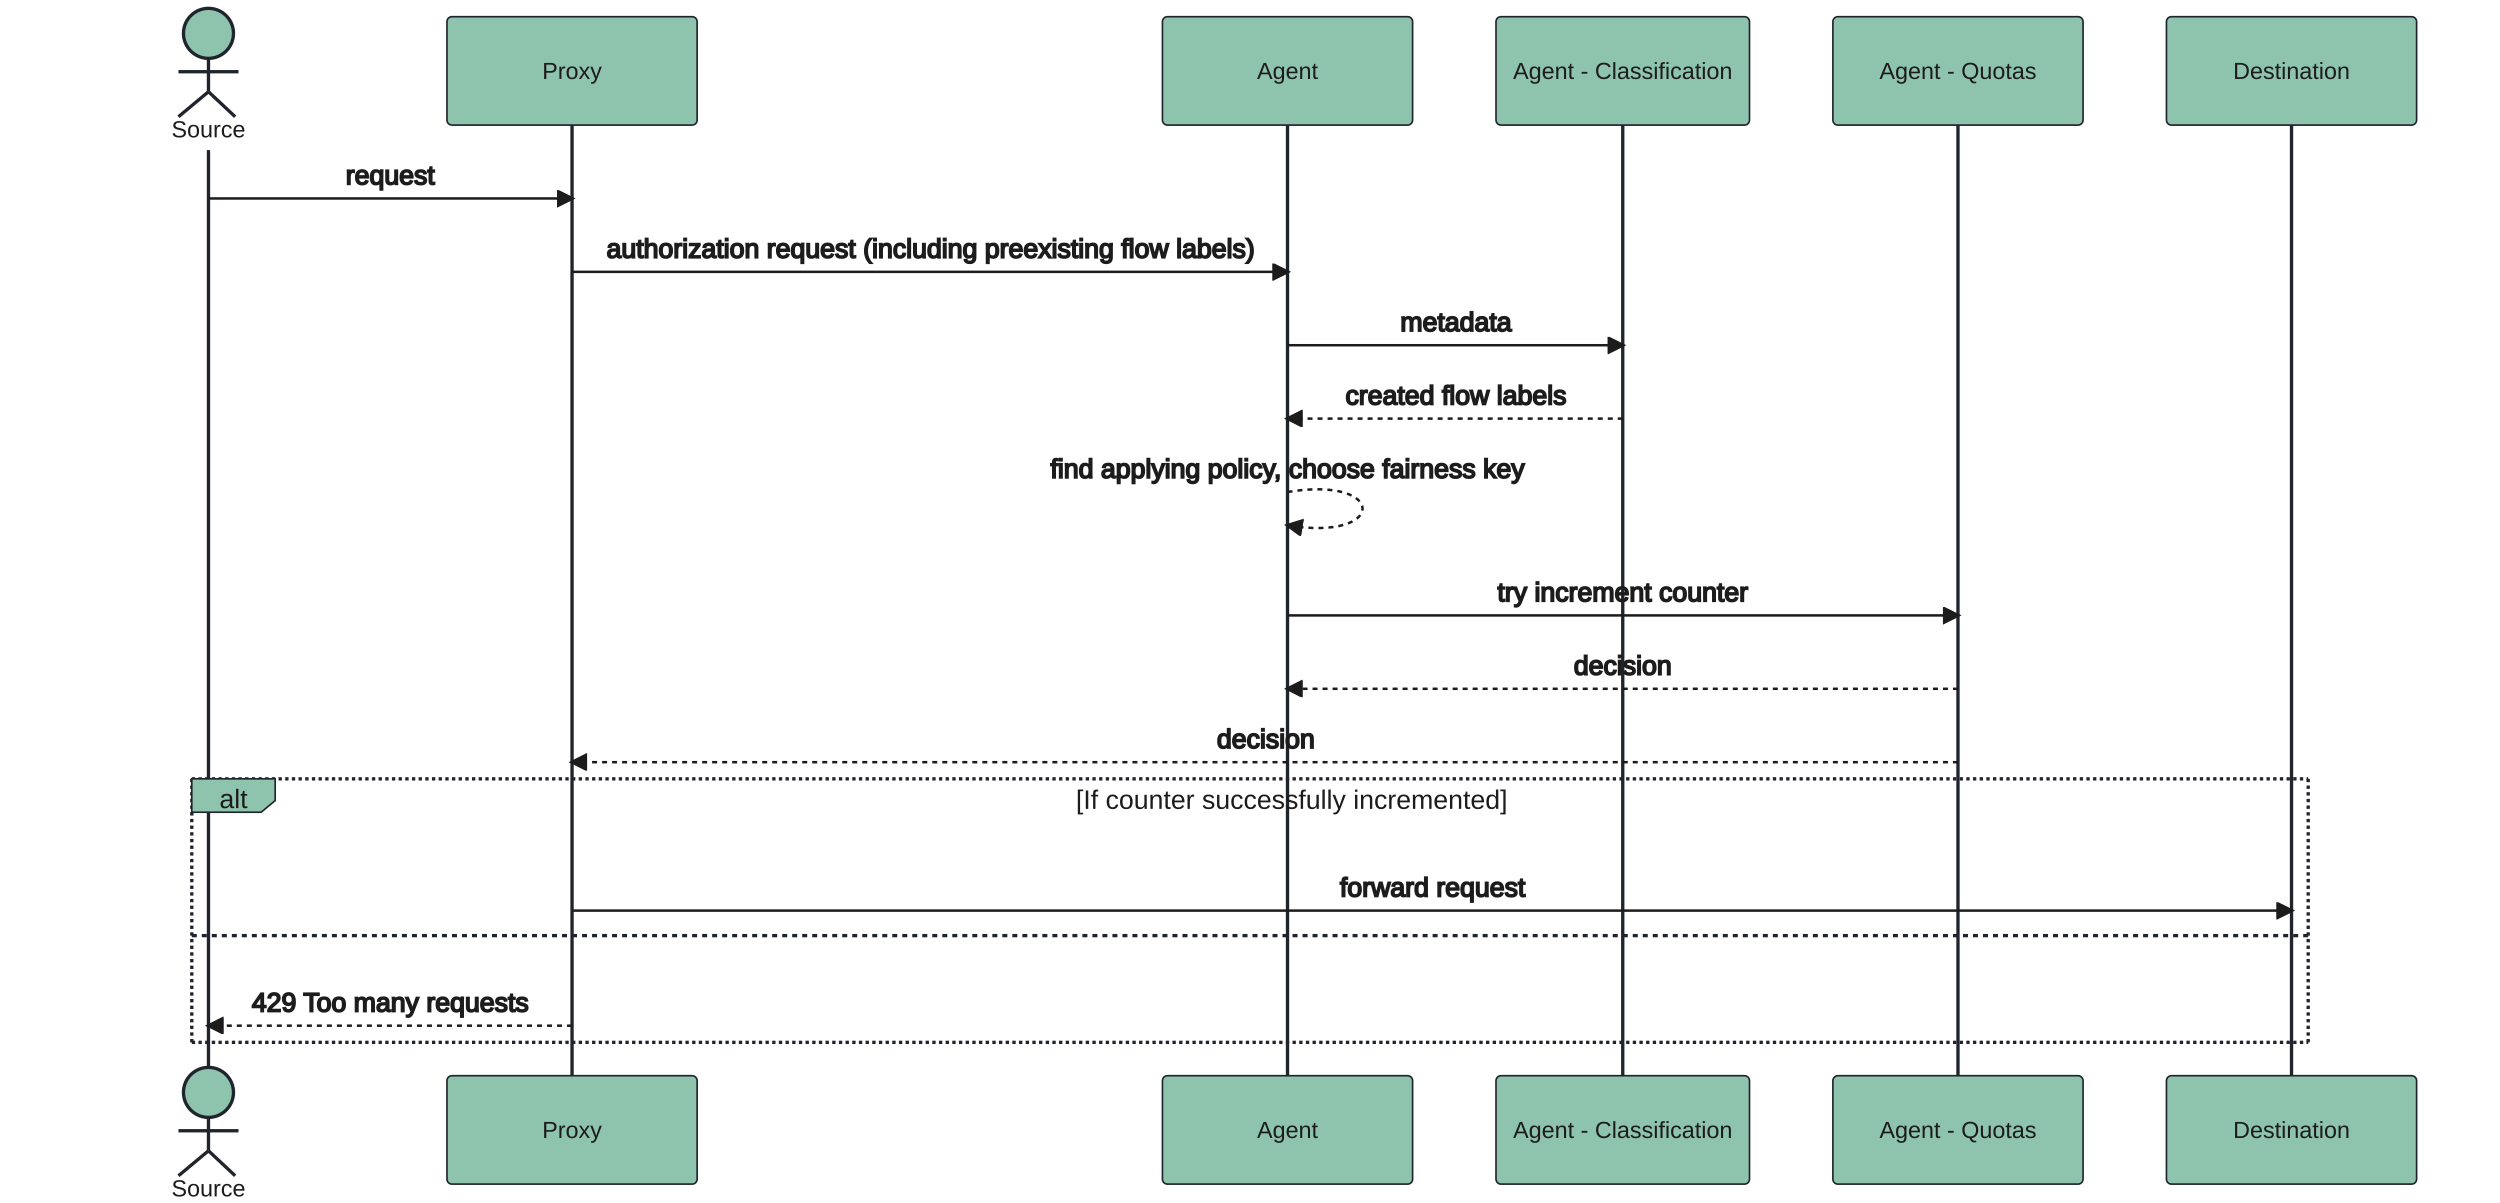
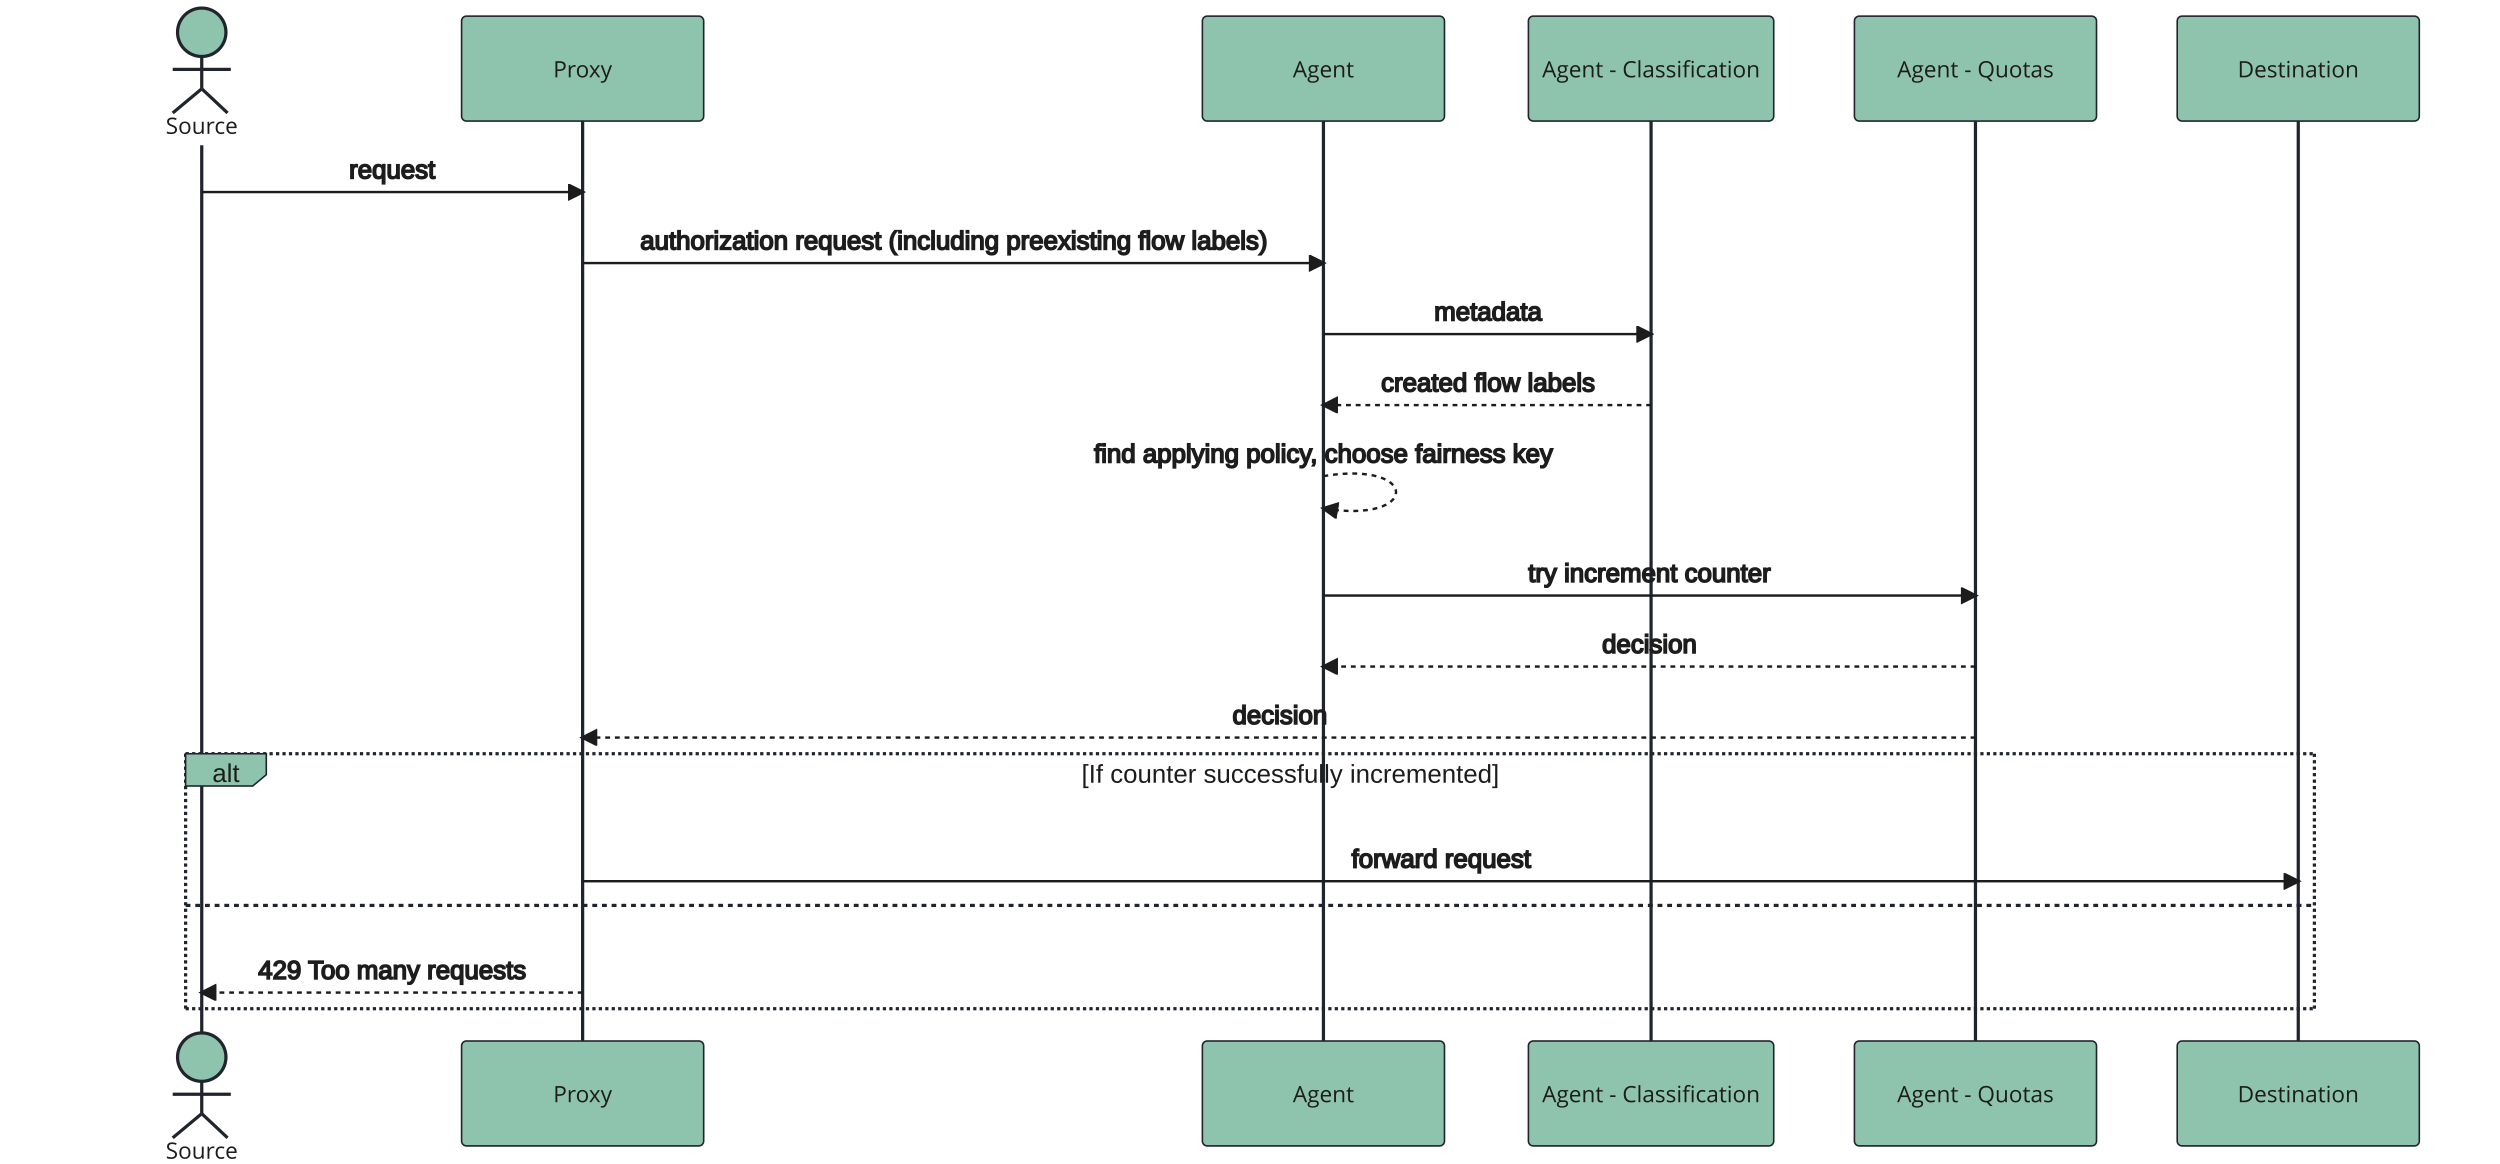
- <svg xmlns="http://www.w3.org/2000/svg" style="max-width:1499px;background-color:transparent" id="mermaid-7" width="100%" height="721" aria-labelledby="chart-title-mermaid-7 chart-desc-mermaid-7" role="img" viewBox="-50 -10 1499 721">
+ <svg xmlns="http://www.w3.org/2000/svg" aria-labelledby="chart-title-mermaid-7 chart-desc-mermaid-7" role="img" viewBox="-50 -10 1549 721" style="max-width: 1549px; background-color: transparent;" height="721" width="100%" id="mermaid-7">
  <style>#mermaid-7 {font-family:"trebuchet ms",verdana,arial,sans-serif;font-size:16px;fill:#1c1c1c;}#mermaid-7 .error-icon{fill:#c2c6cf50;}#mermaid-7 .error-text{fill:#1c1c1c;stroke:#1c1c1c;}#mermaid-7 .edge-thickness-normal{stroke-width:2px;}#mermaid-7 .edge-thickness-thick{stroke-width:3.5px;}#mermaid-7 .edge-pattern-solid{stroke-dasharray:0;}#mermaid-7 .edge-pattern-dashed{stroke-dasharray:3;}#mermaid-7 .edge-pattern-dotted{stroke-dasharray:2;}#mermaid-7 .marker{fill:#20242C;stroke:#20242C;}#mermaid-7 .marker.cross{stroke:#20242C;}#mermaid-7 svg{font-family:"trebuchet ms",verdana,arial,sans-serif;font-size:16px;}#mermaid-7 .actor{stroke:#20242C;fill:#8EC4AD;}#mermaid-7 text.actor&gt;tspan{fill:#1c1c1c;stroke:none;}#mermaid-7 .actor-line{stroke:grey;}#mermaid-7 .messageLine0{stroke-width:1.5;stroke-dasharray:none;stroke:#1c1c1c;}#mermaid-7 .messageLine1{stroke-width:1.5;stroke-dasharray:2,2;stroke:#1c1c1c;}#mermaid-7 #arrowhead path{fill:#1c1c1c;stroke:#1c1c1c;}#mermaid-7 .sequenceNumber{fill:#dfdbd3;}#mermaid-7 #sequencenumber{fill:#1c1c1c;}#mermaid-7 #crosshead path{fill:#1c1c1c;stroke:#1c1c1c;}#mermaid-7 .messageText{fill:#1c1c1c;stroke:#1c1c1c;}#mermaid-7 .labelBox{stroke:#20242C;fill:#8EC4AD;}#mermaid-7 .labelText,#mermaid-7 .labelText&gt;tspan{fill:#1c1c1c;stroke:none;}#mermaid-7 .loopText,#mermaid-7 .loopText&gt;tspan{fill:#1c1c1c;stroke:none;}#mermaid-7 .loopLine{stroke-width:2px;stroke-dasharray:2,2;stroke:#20242C;fill:#20242C;}#mermaid-7 .note{stroke:hsl(52.683, 60%, 73.922%);fill:#fff5ad;}#mermaid-7 .noteText,#mermaid-7 .noteText&gt;tspan{fill:#333;stroke:none;}#mermaid-7 .activation0{fill:#bcc0cc;stroke:hsl(225, 13.559%, 66.863%);}#mermaid-7 .activation1{fill:#bcc0cc;stroke:hsl(225, 13.559%, 66.863%);}#mermaid-7 .activation2{fill:#bcc0cc;stroke:hsl(225, 13.559%, 66.863%);}#mermaid-7 .actorPopupMenu{position:absolute;}#mermaid-7 .actorPopupMenuPanel{position:absolute;fill:#8EC4AD;box-shadow:0px 8px 16px 0px rgba(0,0,0,0.2);filter:drop-shadow(3px 5px 2px rgb(0 0 0 / 0.4));}#mermaid-7 .actor-man line{stroke:#20242C;fill:#8EC4AD;}#mermaid-7 .actor-man circle,#mermaid-7 line{stroke:#20242C;fill:#8EC4AD;stroke-width:2px;}#mermaid-7 .node rect{fill:#FC9A69;}#mermaid-7 span.edgeLabel{padding:0.1em;}#mermaid-7 :root{--mermaid-font-family:"trebuchet ms",verdana,arial,sans-serif;}</style>
+   <g />
  <defs>
-     <symbol id="computer" width="24" height="24">
+     <symbol height="24" width="24" id="computer">
      <path d="M2 2v13h20v-13h-20zm18 11h-16v-9h16v9zm-10.228 6l.466-1h3.524l.467 1h-4.457zm14.228 3h-24l2-6h2.104l-1.33 4h18.45l-1.297-4h2.073l2 6zm-5-10h-14v-7h14v7z" transform="scale(.5)" />
    </symbol>
  </defs>
  <defs>
-     <symbol id="database" fill-rule="evenodd" clip-rule="evenodd">
+     <symbol clip-rule="evenodd" fill-rule="evenodd" id="database">
      <path d="M12.258.001l.256.004.255.005.253.008.251.01.249.012.247.015.246.016.242.019.241.02.239.023.236.024.233.027.231.028.229.031.225.032.223.034.22.036.217.038.214.04.211.041.208.043.205.045.201.046.198.048.194.05.191.051.187.053.183.054.18.056.175.057.172.059.168.06.163.061.16.063.155.064.15.066.074.033.073.033.071.034.07.034.069.035.068.035.067.035.066.035.064.036.064.036.062.036.06.036.06.037.058.037.058.037.055.038.055.038.053.038.052.038.051.039.05.039.048.039.047.039.045.04.044.04.043.04.041.04.04.041.039.041.037.041.036.041.034.041.033.042.032.042.03.042.029.042.027.042.026.043.024.043.023.043.021.043.02.043.018.044.017.043.015.044.013.044.012.044.011.045.009.044.007.045.006.045.004.045.002.045.001.045v17l-.001.045-.002.045-.004.045-.006.045-.007.045-.009.044-.011.045-.012.044-.013.044-.015.044-.017.043-.018.044-.02.043-.021.043-.023.043-.024.043-.026.043-.027.042-.029.042-.03.042-.032.042-.033.042-.034.041-.036.041-.037.041-.039.041-.04.041-.041.04-.043.04-.044.04-.045.04-.047.039-.048.039-.05.039-.051.039-.052.038-.053.038-.055.038-.055.038-.058.037-.058.037-.06.037-.06.036-.062.036-.064.036-.064.036-.066.035-.067.035-.068.035-.069.035-.07.034-.071.034-.073.033-.074.033-.15.066-.155.064-.16.063-.163.061-.168.06-.172.059-.175.057-.18.056-.183.054-.187.053-.191.051-.194.05-.198.048-.201.046-.205.045-.208.043-.211.041-.214.04-.217.038-.22.036-.223.034-.225.032-.229.031-.231.028-.233.027-.236.024-.239.023-.241.02-.242.019-.246.016-.247.015-.249.012-.251.01-.253.008-.255.005-.256.004-.258.001-.258-.001-.256-.004-.255-.005-.253-.008-.251-.01-.249-.012-.247-.015-.245-.016-.243-.019-.241-.02-.238-.023-.236-.024-.234-.027-.231-.028-.228-.031-.226-.032-.223-.034-.22-.036-.217-.038-.214-.04-.211-.041-.208-.043-.204-.045-.201-.046-.198-.048-.195-.05-.19-.051-.187-.053-.184-.054-.179-.056-.176-.057-.172-.059-.167-.06-.164-.061-.159-.063-.155-.064-.151-.066-.074-.033-.072-.033-.072-.034-.07-.034-.069-.035-.068-.035-.067-.035-.066-.035-.064-.036-.063-.036-.062-.036-.061-.036-.06-.037-.058-.037-.057-.037-.056-.038-.055-.038-.053-.038-.052-.038-.051-.039-.049-.039-.049-.039-.046-.039-.046-.04-.044-.04-.043-.04-.041-.04-.04-.041-.039-.041-.037-.041-.036-.041-.034-.041-.033-.042-.032-.042-.03-.042-.029-.042-.027-.042-.026-.043-.024-.043-.023-.043-.021-.043-.02-.043-.018-.044-.017-.043-.015-.044-.013-.044-.012-.044-.011-.045-.009-.044-.007-.045-.006-.045-.004-.045-.002-.045-.001-.045v-17l.001-.045.002-.045.004-.045.006-.045.007-.045.009-.044.011-.045.012-.044.013-.044.015-.044.017-.043.018-.044.02-.043.021-.043.023-.043.024-.043.026-.043.027-.042.029-.042.03-.042.032-.042.033-.042.034-.041.036-.041.037-.041.039-.041.04-.041.041-.04.043-.04.044-.04.046-.04.046-.039.049-.039.049-.039.051-.039.052-.038.053-.038.055-.038.056-.038.057-.037.058-.037.06-.037.061-.036.062-.036.063-.036.064-.036.066-.035.067-.035.068-.035.069-.035.07-.034.072-.034.072-.033.074-.033.151-.066.155-.064.159-.063.164-.061.167-.06.172-.059.176-.057.179-.056.184-.054.187-.053.19-.051.195-.05.198-.048.201-.046.204-.045.208-.043.211-.041.214-.04.217-.038.22-.036.223-.034.226-.032.228-.031.231-.028.234-.027.236-.024.238-.023.241-.02.243-.019.245-.016.247-.015.249-.012.251-.01.253-.008.255-.005.256-.004.258-.001.258.001zm-9.258 20.499v.01l.001.021.003.021.004.022.005.021.006.022.007.022.009.023.01.022.011.023.012.023.013.023.015.023.016.024.017.023.018.024.019.024.021.024.022.025.023.024.024.025.052.049.056.05.061.051.066.051.07.051.075.051.079.052.084.052.088.052.092.052.097.052.102.051.105.052.11.052.114.051.119.051.123.051.127.05.131.05.135.05.139.048.144.049.147.047.152.047.155.047.16.045.163.045.167.043.171.043.176.041.178.041.183.039.187.039.19.037.194.035.197.035.202.033.204.031.209.03.212.029.216.027.219.025.222.024.226.021.23.02.233.018.236.016.24.015.243.012.246.01.249.008.253.005.256.004.259.001.26-.001.257-.004.254-.005.25-.008.247-.011.244-.012.241-.014.237-.016.233-.018.231-.021.226-.021.224-.024.22-.026.216-.027.212-.028.21-.031.205-.031.202-.034.198-.034.194-.036.191-.037.187-.039.183-.04.179-.04.175-.042.172-.043.168-.044.163-.045.16-.046.155-.046.152-.047.148-.048.143-.049.139-.049.136-.05.131-.05.126-.05.123-.051.118-.052.114-.051.11-.052.106-.052.101-.052.096-.052.092-.052.088-.053.083-.051.079-.052.074-.052.07-.051.065-.051.06-.051.056-.05.051-.05.023-.024.023-.025.021-.024.02-.024.019-.024.018-.024.017-.024.015-.023.014-.024.013-.023.012-.023.01-.023.01-.022.008-.022.006-.022.006-.022.004-.022.004-.021.001-.021.001-.021v-4.127l-.077.055-.08.053-.083.054-.085.053-.087.052-.09.052-.093.051-.095.05-.097.05-.1.049-.102.049-.105.048-.106.047-.109.047-.111.046-.114.045-.115.045-.118.044-.12.043-.122.042-.124.042-.126.041-.128.04-.13.04-.132.038-.134.038-.135.037-.138.037-.139.035-.142.035-.143.034-.144.033-.147.032-.148.031-.15.03-.151.03-.153.029-.154.027-.156.027-.158.026-.159.025-.161.024-.162.023-.163.022-.165.021-.166.02-.167.019-.169.018-.169.017-.171.016-.173.015-.173.014-.175.013-.175.012-.177.011-.178.01-.179.008-.179.008-.181.006-.182.005-.182.004-.184.003-.184.002h-.37l-.184-.002-.184-.003-.182-.004-.182-.005-.181-.006-.179-.008-.179-.008-.178-.01-.176-.011-.176-.012-.175-.013-.173-.014-.172-.015-.171-.016-.17-.017-.169-.018-.167-.019-.166-.02-.165-.021-.163-.022-.162-.023-.161-.024-.159-.025-.157-.026-.156-.027-.155-.027-.153-.029-.151-.03-.15-.03-.148-.031-.146-.032-.145-.033-.143-.034-.141-.035-.14-.035-.137-.037-.136-.037-.134-.038-.132-.038-.13-.04-.128-.04-.126-.041-.124-.042-.122-.042-.12-.044-.117-.043-.116-.045-.113-.045-.112-.046-.109-.047-.106-.047-.105-.048-.102-.049-.1-.049-.097-.05-.095-.05-.093-.052-.09-.051-.087-.052-.085-.053-.083-.054-.08-.054-.077-.054v4.127zm0-5.654v.011l.001.021.003.021.004.021.005.022.006.022.007.022.009.022.01.022.011.023.012.023.013.023.015.024.016.023.017.024.018.024.019.024.021.024.022.024.023.025.024.024.052.05.056.05.061.05.066.051.07.051.075.052.079.051.084.052.088.052.092.052.097.052.102.052.105.052.11.051.114.051.119.052.123.05.127.051.131.05.135.049.139.049.144.048.147.048.152.047.155.046.16.045.163.045.167.044.171.042.176.042.178.04.183.04.187.038.19.037.194.036.197.034.202.033.204.032.209.03.212.028.216.027.219.025.222.024.226.022.23.02.233.018.236.016.24.014.243.012.246.01.249.008.253.006.256.003.259.001.26-.001.257-.003.254-.006.25-.008.247-.01.244-.012.241-.015.237-.016.233-.018.231-.02.226-.022.224-.024.22-.025.216-.027.212-.029.21-.03.205-.032.202-.033.198-.035.194-.036.191-.037.187-.039.183-.039.179-.041.175-.042.172-.043.168-.044.163-.045.16-.045.155-.047.152-.047.148-.048.143-.048.139-.05.136-.049.131-.05.126-.051.123-.051.118-.051.114-.052.11-.052.106-.052.101-.052.096-.052.092-.052.088-.052.083-.052.079-.052.074-.051.07-.052.065-.051.06-.05.056-.051.051-.049.023-.025.023-.024.021-.025.02-.024.019-.024.018-.024.017-.024.015-.023.014-.023.013-.024.012-.022.01-.023.01-.023.008-.022.006-.022.006-.022.004-.021.004-.022.001-.021.001-.021v-4.139l-.077.054-.08.054-.083.054-.085.052-.087.053-.09.051-.093.051-.095.051-.097.05-.1.049-.102.049-.105.048-.106.047-.109.047-.111.046-.114.045-.115.044-.118.044-.12.044-.122.042-.124.042-.126.041-.128.04-.13.039-.132.039-.134.038-.135.037-.138.036-.139.036-.142.035-.143.033-.144.033-.147.033-.148.031-.15.03-.151.03-.153.028-.154.028-.156.027-.158.026-.159.025-.161.024-.162.023-.163.022-.165.021-.166.02-.167.019-.169.018-.169.017-.171.016-.173.015-.173.014-.175.013-.175.012-.177.011-.178.009-.179.009-.179.007-.181.007-.182.005-.182.004-.184.003-.184.002h-.37l-.184-.002-.184-.003-.182-.004-.182-.005-.181-.007-.179-.007-.179-.009-.178-.009-.176-.011-.176-.012-.175-.013-.173-.014-.172-.015-.171-.016-.17-.017-.169-.018-.167-.019-.166-.02-.165-.021-.163-.022-.162-.023-.161-.024-.159-.025-.157-.026-.156-.027-.155-.028-.153-.028-.151-.03-.15-.03-.148-.031-.146-.033-.145-.033-.143-.033-.141-.035-.14-.036-.137-.036-.136-.037-.134-.038-.132-.039-.13-.039-.128-.04-.126-.041-.124-.042-.122-.043-.12-.043-.117-.044-.116-.044-.113-.046-.112-.046-.109-.046-.106-.047-.105-.048-.102-.049-.1-.049-.097-.05-.095-.051-.093-.051-.09-.051-.087-.053-.085-.052-.083-.054-.08-.054-.077-.054v4.139zm0-5.666v.011l.001.02.003.022.004.021.005.022.006.021.007.022.009.023.01.022.011.023.012.023.013.023.015.023.016.024.017.024.018.023.019.024.021.025.022.024.023.024.024.025.052.05.056.05.061.05.066.051.07.051.075.052.079.051.084.052.088.052.092.052.097.052.102.052.105.051.11.052.114.051.119.051.123.051.127.05.131.05.135.05.139.049.144.048.147.048.152.047.155.046.16.045.163.045.167.043.171.043.176.042.178.04.183.04.187.038.19.037.194.036.197.034.202.033.204.032.209.03.212.028.216.027.219.025.222.024.226.021.23.02.233.018.236.017.24.014.243.012.246.01.249.008.253.006.256.003.259.001.26-.001.257-.003.254-.006.25-.008.247-.01.244-.013.241-.014.237-.016.233-.018.231-.02.226-.022.224-.024.22-.025.216-.027.212-.029.21-.03.205-.032.202-.033.198-.035.194-.036.191-.037.187-.039.183-.039.179-.041.175-.042.172-.043.168-.044.163-.045.16-.045.155-.047.152-.047.148-.048.143-.049.139-.049.136-.049.131-.051.126-.05.123-.051.118-.052.114-.051.11-.052.106-.052.101-.052.096-.052.092-.052.088-.052.083-.052.079-.052.074-.052.07-.051.065-.051.06-.051.056-.05.051-.049.023-.025.023-.025.021-.024.02-.024.019-.024.018-.024.017-.024.015-.023.014-.024.013-.023.012-.023.01-.022.01-.023.008-.022.006-.022.006-.022.004-.022.004-.021.001-.021.001-.021v-4.153l-.077.054-.08.054-.083.053-.085.053-.087.053-.09.051-.093.051-.095.051-.097.05-.1.049-.102.048-.105.048-.106.048-.109.046-.111.046-.114.046-.115.044-.118.044-.12.043-.122.043-.124.042-.126.041-.128.04-.13.039-.132.039-.134.038-.135.037-.138.036-.139.036-.142.034-.143.034-.144.033-.147.032-.148.032-.15.03-.151.03-.153.028-.154.028-.156.027-.158.026-.159.024-.161.024-.162.023-.163.023-.165.021-.166.02-.167.019-.169.018-.169.017-.171.016-.173.015-.173.014-.175.013-.175.012-.177.01-.178.01-.179.009-.179.007-.181.006-.182.006-.182.004-.184.003-.184.001-.185.001-.185-.001-.184-.001-.184-.003-.182-.004-.182-.006-.181-.006-.179-.007-.179-.009-.178-.01-.176-.01-.176-.012-.175-.013-.173-.014-.172-.015-.171-.016-.17-.017-.169-.018-.167-.019-.166-.02-.165-.021-.163-.023-.162-.023-.161-.024-.159-.024-.157-.026-.156-.027-.155-.028-.153-.028-.151-.03-.15-.03-.148-.032-.146-.032-.145-.033-.143-.034-.141-.034-.14-.036-.137-.036-.136-.037-.134-.038-.132-.039-.13-.039-.128-.041-.126-.041-.124-.041-.122-.043-.12-.043-.117-.044-.116-.044-.113-.046-.112-.046-.109-.046-.106-.048-.105-.048-.102-.048-.1-.05-.097-.049-.095-.051-.093-.051-.09-.052-.087-.052-.085-.053-.083-.053-.08-.054-.077-.054v4.153zm8.74-8.179l-.257.004-.254.005-.25.008-.247.011-.244.012-.241.014-.237.016-.233.018-.231.021-.226.022-.224.023-.22.026-.216.027-.212.028-.21.031-.205.032-.202.033-.198.034-.194.036-.191.038-.187.038-.183.04-.179.041-.175.042-.172.043-.168.043-.163.045-.16.046-.155.046-.152.048-.148.048-.143.048-.139.049-.136.05-.131.05-.126.051-.123.051-.118.051-.114.052-.11.052-.106.052-.101.052-.096.052-.092.052-.088.052-.083.052-.079.052-.074.051-.07.052-.065.051-.06.05-.056.05-.051.05-.023.025-.023.024-.021.024-.02.025-.019.024-.018.024-.017.023-.015.024-.014.023-.013.023-.012.023-.01.023-.01.022-.008.022-.006.023-.006.021-.004.022-.004.021-.001.021-.001.021.001.021.001.021.004.021.004.022.006.021.006.023.008.022.01.022.01.023.012.023.013.023.014.023.015.024.017.023.018.024.019.024.02.025.021.024.023.024.023.025.051.05.056.05.06.05.065.051.07.052.074.051.079.052.083.052.088.052.092.052.096.052.101.052.106.052.11.052.114.052.118.051.123.051.126.051.131.05.136.05.139.049.143.048.148.048.152.048.155.046.16.046.163.045.168.043.172.043.175.042.179.041.183.04.187.038.191.038.194.036.198.034.202.033.205.032.21.031.212.028.216.027.22.026.224.023.226.022.231.021.233.018.237.016.241.014.244.012.247.011.25.008.254.005.257.004.26.001.26-.001.257-.004.254-.005.25-.008.247-.011.244-.012.241-.014.237-.016.233-.018.231-.021.226-.022.224-.023.22-.026.216-.027.212-.028.21-.031.205-.032.202-.033.198-.034.194-.036.191-.038.187-.038.183-.04.179-.041.175-.042.172-.043.168-.043.163-.045.16-.046.155-.046.152-.048.148-.048.143-.048.139-.049.136-.05.131-.05.126-.051.123-.051.118-.051.114-.052.11-.052.106-.052.101-.052.096-.052.092-.052.088-.052.083-.052.079-.052.074-.051.07-.052.065-.051.06-.05.056-.05.051-.05.023-.025.023-.024.021-.024.02-.025.019-.024.018-.024.017-.023.015-.024.014-.023.013-.023.012-.023.01-.023.01-.022.008-.022.006-.023.006-.021.004-.022.004-.021.001-.021.001-.021-.001-.021-.001-.021-.004-.021-.004-.022-.006-.021-.006-.023-.008-.022-.01-.022-.01-.023-.012-.023-.013-.023-.014-.023-.015-.024-.017-.023-.018-.024-.019-.024-.02-.025-.021-.024-.023-.024-.023-.025-.051-.05-.056-.05-.06-.05-.065-.051-.07-.052-.074-.051-.079-.052-.083-.052-.088-.052-.092-.052-.096-.052-.101-.052-.106-.052-.11-.052-.114-.052-.118-.051-.123-.051-.126-.051-.131-.05-.136-.05-.139-.049-.143-.048-.148-.048-.152-.048-.155-.046-.16-.046-.163-.045-.168-.043-.172-.043-.175-.042-.179-.041-.183-.04-.187-.038-.191-.038-.194-.036-.198-.034-.202-.033-.205-.032-.21-.031-.212-.028-.216-.027-.22-.026-.224-.023-.226-.022-.231-.021-.233-.018-.237-.016-.241-.014-.244-.012-.247-.011-.25-.008-.254-.005-.257-.004-.26-.001-.26.001z" transform="scale(.5)" />
    </symbol>
  </defs>
  <defs>
-     <symbol id="clock" width="24" height="24">
+     <symbol height="24" width="24" id="clock">
      <path d="M12 2c5.514 0 10 4.486 10 10s-4.486 10-10 10-10-4.486-10-10 4.486-10 10-10zm0-2c-6.627 0-12 5.373-12 12s5.373 12 12 12 12-5.373 12-12-5.373-12-12-12zm5.848 12.459c.202.038.202.333.001.372-1.907.361-6.045 1.111-6.547 1.111-.719 0-1.301-.582-1.301-1.301 0-.512.77-5.447 1.125-7.445.034-.192.312-.181.343.014l.985 6.238 5.394 1.011z" transform="scale(.5)" />
    </symbol>
  </defs>
-   <line id="actor0" x1="75" x2="75" y1="80" y2="655" stroke="#999" stroke-width=".5" class="200" />
+   <line stroke="#999" stroke-width="0.5px" class="200" y2="655" x2="75" y1="80" x1="75" id="actor0" />
  <g class="actor-man">
-     <line id="actor-man-torso0" x1="75" x2="75" y1="25" y2="45" />
-     <line id="actor-man-arms0" x1="57" x2="93" y1="33" y2="33" />
-     <line x1="57" x2="75" y1="60" y2="45" />
-     <line x1="75" x2="91" y1="45" y2="60" />
-     <circle width="150" height="65" cx="75" cy="10" r="15" />
-     <text style="text-anchor:middle;font-size:14px;font-weight:400" x="75" y="67.5" alignment-baseline="central" class="actor" dominant-baseline="central">
-       <tspan x="75" dy="0">Source</tspan>
+     <line y2="45" x2="75" y1="25" x1="75" id="actor-man-torso0" />
+     <line y2="33" x2="93" y1="33" x1="57" id="actor-man-arms0" />
+     <line y2="45" x2="75" y1="60" x1="57" />
+     <line y2="60" x2="91" y1="45" x1="75" />
+     <circle height="65" width="150" r="15" cy="10" cx="75" />
+     <text style="text-anchor: middle; font-size: 14px; font-weight: 400; font-family: &quot;Open Sans&quot;, sans-serif;" class="actor" alignment-baseline="central" dominant-baseline="central" y="67.5" x="75">
+       <tspan dy="0" x="75">Source</tspan>
    </text>
  </g>
  <g>
-     <line id="actor1" x1="293" x2="293" y1="5" y2="655" stroke="#999" stroke-width=".5" class="200" />
+     <line stroke="#999" stroke-width="0.5px" class="200" y2="655" x2="311" y1="5" x1="311" id="actor1" />
    <g id="root-1">
-       <rect width="150" height="65" x="218" y="0" fill="#eaeaea" stroke="#666" class="actor" rx="3" ry="3" />
-       <text style="text-anchor:middle;font-size:14px;font-weight:400" x="293" y="32.5" alignment-baseline="central" class="actor" dominant-baseline="central">
-         <tspan x="293" dy="0">Proxy</tspan>
+       <rect class="actor" ry="3" rx="3" height="65" width="150" stroke="#666" fill="#eaeaea" y="0" x="236" />
+       <text style="text-anchor: middle; font-size: 14px; font-weight: 400; font-family: &quot;Open Sans&quot;, sans-serif;" class="actor" alignment-baseline="central" dominant-baseline="central" y="32.5" x="311">
+         <tspan dy="0" x="311">Proxy</tspan>
      </text>
    </g>
  </g>
  <g>
-     <line id="actor2" x1="722" x2="722" y1="5" y2="655" stroke="#999" stroke-width=".5" class="200" />
+     <line stroke="#999" stroke-width="0.5px" class="200" y2="655" x2="770" y1="5" x1="770" id="actor2" />
    <g id="root-2">
-       <rect width="150" height="65" x="647" y="0" fill="#eaeaea" stroke="#666" class="actor" rx="3" ry="3" />
-       <text style="text-anchor:middle;font-size:14px;font-weight:400" x="722" y="32.5" alignment-baseline="central" class="actor" dominant-baseline="central">
-         <tspan x="722" dy="0">Agent</tspan>
+       <rect class="actor" ry="3" rx="3" height="65" width="150" stroke="#666" fill="#eaeaea" y="0" x="695" />
+       <text style="text-anchor: middle; font-size: 14px; font-weight: 400; font-family: &quot;Open Sans&quot;, sans-serif;" class="actor" alignment-baseline="central" dominant-baseline="central" y="32.5" x="770">
+         <tspan dy="0" x="770">Agent</tspan>
      </text>
    </g>
  </g>
  <g>
-     <line id="actor3" x1="923" x2="923" y1="5" y2="655" stroke="#999" stroke-width=".5" class="200" />
+     <line stroke="#999" stroke-width="0.5px" class="200" y2="655" x2="973" y1="5" x1="973" id="actor3" />
    <g id="root-3">
-       <rect width="152" height="65" x="847" y="0" fill="#eaeaea" stroke="#666" class="actor" rx="3" ry="3" />
-       <text style="text-anchor:middle;font-size:14px;font-weight:400" x="923" y="32.5" alignment-baseline="central" class="actor" dominant-baseline="central">
-         <tspan x="923" dy="0">Agent - Classification</tspan>
+       <rect class="actor" ry="3" rx="3" height="65" width="152" stroke="#666" fill="#eaeaea" y="0" x="897" />
+       <text style="text-anchor: middle; font-size: 14px; font-weight: 400; font-family: &quot;Open Sans&quot;, sans-serif;" class="actor" alignment-baseline="central" dominant-baseline="central" y="32.5" x="973">
+         <tspan dy="0" x="973">Agent - Classification</tspan>
      </text>
    </g>
  </g>
  <g>
-     <line id="actor4" x1="1124" x2="1124" y1="5" y2="655" stroke="#999" stroke-width=".5" class="200" />
+     <line stroke="#999" stroke-width="0.5px" class="200" y2="655" x2="1174" y1="5" x1="1174" id="actor4" />
    <g id="root-4">
-       <rect width="150" height="65" x="1049" y="0" fill="#eaeaea" stroke="#666" class="actor" rx="3" ry="3" />
-       <text style="text-anchor:middle;font-size:14px;font-weight:400" x="1124" y="32.5" alignment-baseline="central" class="actor" dominant-baseline="central">
-         <tspan x="1124" dy="0">Agent - Quotas</tspan>
+       <rect class="actor" ry="3" rx="3" height="65" width="150" stroke="#666" fill="#eaeaea" y="0" x="1099" />
+       <text style="text-anchor: middle; font-size: 14px; font-weight: 400; font-family: &quot;Open Sans&quot;, sans-serif;" class="actor" alignment-baseline="central" dominant-baseline="central" y="32.5" x="1174">
+         <tspan dy="0" x="1174">Agent - Quotas</tspan>
      </text>
    </g>
  </g>
  <g>
-     <line id="actor5" x1="1324" x2="1324" y1="5" y2="655" stroke="#999" stroke-width=".5" class="200" />
+     <line stroke="#999" stroke-width="0.5px" class="200" y2="655" x2="1374" y1="5" x1="1374" id="actor5" />
    <g id="root-5">
-       <rect width="150" height="65" x="1249" y="0" fill="#eaeaea" stroke="#666" class="actor" rx="3" ry="3" />
-       <text style="text-anchor:middle;font-size:14px;font-weight:400" x="1324" y="32.5" alignment-baseline="central" class="actor" dominant-baseline="central">
-         <tspan x="1324" dy="0">Destination</tspan>
+       <rect class="actor" ry="3" rx="3" height="65" width="150" stroke="#666" fill="#eaeaea" y="0" x="1299" />
+       <text style="text-anchor: middle; font-size: 14px; font-weight: 400; font-family: &quot;Open Sans&quot;, sans-serif;" class="actor" alignment-baseline="central" dominant-baseline="central" y="32.5" x="1374">
+         <tspan dy="0" x="1374">Destination</tspan>
      </text>
    </g>
  </g>
  <defs>
-     <marker id="arrowhead" markerHeight="12" markerUnits="userSpaceOnUse" markerWidth="12" orient="auto" refX="9" refY="5">
+     <marker orient="auto" markerHeight="12" markerWidth="12" markerUnits="userSpaceOnUse" refY="5" refX="9" id="arrowhead">
      <path d="M 0 0 L 10 5 L 0 10 z" />
    </marker>
  </defs>
  <defs>
-     <marker id="crosshead" markerHeight="8" markerWidth="15" orient="auto" refX="16" refY="4">
-       <path style="stroke-dasharray:0,0" fill="#000" stroke="#000" stroke-width="1" d="M 9,2 V 6 L16,4 Z" />
-       <path style="stroke-dasharray:0,0" fill="none" stroke="#000" stroke-width="1" d="M 0,1 L 6,7 M 6,1 L 0,7" />
+     <marker refY="4" refX="16" orient="auto" markerHeight="8" markerWidth="15" id="crosshead">
+       <path style="stroke-dasharray: 0, 0;" d="M 9,2 V 6 L16,4 Z" stroke-width="1px" stroke="#000000" fill="black" />
+       <path style="stroke-dasharray: 0, 0;" d="M 0,1 L 6,7 M 6,1 L 0,7" stroke-width="1px" stroke="#000000" fill="none" />
    </marker>
  </defs>
  <defs>
-     <marker id="filled-head" markerHeight="28" markerWidth="20" orient="auto" refX="18" refY="7">
+     <marker orient="auto" markerHeight="28" markerWidth="20" refY="7" refX="18" id="filled-head">
      <path d="M 18,7 L9,13 L14,7 L9,1 Z" />
    </marker>
  </defs>
  <defs>
-     <marker id="sequencenumber" markerHeight="40" markerWidth="60" orient="auto" refX="15" refY="15">
-       <circle cx="15" cy="15" r="6" />
+     <marker orient="auto" markerHeight="40" markerWidth="60" refY="15" refX="15" id="sequencenumber">
+       <circle r="6" cy="15" cx="15" />
    </marker>
  </defs>
  <g>
-     <line x1="65" x2="1334" y1="457" y2="457" class="loopLine" />
-     <line x1="1334" x2="1334" y1="457" y2="615" class="loopLine" />
-     <line x1="65" x2="1334" y1="615" y2="615" class="loopLine" />
-     <line x1="65" x2="65" y1="457" y2="615" class="loopLine" />
-     <line style="stroke-dasharray:3,3" x1="65" x2="1334" y1="551" y2="551" class="loopLine" />
-     <polygon points="65 457 115 457 115 470 106.6 477 65 477" class="labelBox" />
-     <text style="font-size:16px;font-weight:400" x="90" y="470" alignment-baseline="middle" class="labelText" dominant-baseline="middle" text-anchor="middle">alt</text>
-     <text style="font-size:16px;font-weight:400" x="724.5" y="475" class="loopText" text-anchor="middle">
-       <tspan x="724.5">[If counter successfully incremented]</tspan>
+     <line class="loopLine" y2="457" x2="1384" y1="457" x1="65" />
+     <line class="loopLine" y2="615" x2="1384" y1="457" x1="1384" />
+     <line class="loopLine" y2="615" x2="1384" y1="615" x1="65" />
+     <line class="loopLine" y2="615" x2="65" y1="457" x1="65" />
+     <line style="stroke-dasharray: 3, 3;" class="loopLine" y2="551" x2="1384" y1="551" x1="65" />
+     <polygon class="labelBox" points="65,457 115,457 115,470 106.6,477 65,477" />
+     <text style="font-family: &quot;trebuchet ms&quot;, verdana, arial, sans-serif; font-size: 16px; font-weight: 400;" class="labelText" alignment-baseline="middle" dominant-baseline="middle" text-anchor="middle" y="470" x="90">alt</text>
+     <text style="font-family: &quot;trebuchet ms&quot;, verdana, arial, sans-serif; font-size: 16px; font-weight: 400;" class="loopText" text-anchor="middle" y="475" x="749.5">
+       <tspan x="749.5">[If counter successfully incremented]</tspan>
    </text>
  </g>
-   <text style="font-size:16px;font-weight:400" x="184" y="80" alignment-baseline="middle" class="messageText" dominant-baseline="middle" dy="1em" text-anchor="middle">request</text>
-   <line style="fill:none" x1="75" x2="293" y1="109" y2="109" stroke="none" stroke-width="2" marker-end="url(#arrowhead)" class="messageLine0" />
-   <text style="font-size:16px;font-weight:400" x="508" y="124" alignment-baseline="middle" class="messageText" dominant-baseline="middle" dy="1em" text-anchor="middle">authorization request (including preexisting flow labels)</text>
-   <line style="fill:none" x1="293" x2="722" y1="153" y2="153" stroke="none" stroke-width="2" marker-end="url(#arrowhead)" class="messageLine0" />
-   <text style="font-size:16px;font-weight:400" x="823" y="168" alignment-baseline="middle" class="messageText" dominant-baseline="middle" dy="1em" text-anchor="middle">metadata</text>
-   <line style="fill:none" x1="722" x2="923" y1="197" y2="197" stroke="none" stroke-width="2" marker-end="url(#arrowhead)" class="messageLine0" />
-   <text style="font-size:16px;font-weight:400" x="823" y="212" alignment-baseline="middle" class="messageText" dominant-baseline="middle" dy="1em" text-anchor="middle">created flow labels</text>
-   <line style="stroke-dasharray:3,3;fill:none" x1="923" x2="722" y1="241" y2="241" stroke="none" stroke-width="2" marker-end="url(#arrowhead)" class="messageLine1" />
-   <text style="font-size:16px;font-weight:400" x="722" y="256" alignment-baseline="middle" class="messageText" dominant-baseline="middle" dy="1em" text-anchor="middle">find applying policy, choose fairness key</text>
-   <path style="stroke-dasharray:3,3;fill:none" stroke="none" stroke-width="2" marker-end="url(#arrowhead)" d="M 722,285 C 782,275 782,315 722,305" class="messageLine1" />
-   <text style="font-size:16px;font-weight:400" x="923" y="330" alignment-baseline="middle" class="messageText" dominant-baseline="middle" dy="1em" text-anchor="middle">try increment counter</text>
-   <line style="fill:none" x1="722" x2="1124" y1="359" y2="359" stroke="none" stroke-width="2" marker-end="url(#arrowhead)" class="messageLine0" />
-   <text style="font-size:16px;font-weight:400" x="923" y="374" alignment-baseline="middle" class="messageText" dominant-baseline="middle" dy="1em" text-anchor="middle">decision</text>
-   <line style="stroke-dasharray:3,3;fill:none" x1="1124" x2="722" y1="403" y2="403" stroke="none" stroke-width="2" marker-end="url(#arrowhead)" class="messageLine1" />
-   <text style="font-size:16px;font-weight:400" x="709" y="418" alignment-baseline="middle" class="messageText" dominant-baseline="middle" dy="1em" text-anchor="middle">decision</text>
-   <line style="stroke-dasharray:3,3;fill:none" x1="1124" x2="293" y1="447" y2="447" stroke="none" stroke-width="2" marker-end="url(#arrowhead)" class="messageLine1" />
-   <text style="font-size:16px;font-weight:400" x="809" y="507" alignment-baseline="middle" class="messageText" dominant-baseline="middle" dy="1em" text-anchor="middle">forward request</text>
-   <line style="fill:none" x1="293" x2="1324" y1="536" y2="536" stroke="none" stroke-width="2" marker-end="url(#arrowhead)" class="messageLine0" />
-   <text style="font-size:16px;font-weight:400" x="184" y="576" alignment-baseline="middle" class="messageText" dominant-baseline="middle" dy="1em" text-anchor="middle">429 Too many requests</text>
-   <line style="stroke-dasharray:3,3;fill:none" x1="293" x2="75" y1="605" y2="605" stroke="none" stroke-width="2" marker-end="url(#arrowhead)" class="messageLine1" />
+   <text style="font-family: &quot;trebuchet ms&quot;, verdana, arial, sans-serif; font-size: 16px; font-weight: 400;" dy="1em" class="messageText" alignment-baseline="middle" dominant-baseline="middle" text-anchor="middle" y="80" x="193">request</text>
+   <line style="fill: none;" marker-end="url(#arrowhead)" stroke="none" stroke-width="2" class="messageLine0" y2="109" x2="311" y1="109" x1="75" />
+   <text style="font-family: &quot;trebuchet ms&quot;, verdana, arial, sans-serif; font-size: 16px; font-weight: 400;" dy="1em" class="messageText" alignment-baseline="middle" dominant-baseline="middle" text-anchor="middle" y="124" x="541">authorization request (including preexisting flow labels)</text>
+   <line style="fill: none;" marker-end="url(#arrowhead)" stroke="none" stroke-width="2" class="messageLine0" y2="153" x2="770" y1="153" x1="311" />
+   <text style="font-family: &quot;trebuchet ms&quot;, verdana, arial, sans-serif; font-size: 16px; font-weight: 400;" dy="1em" class="messageText" alignment-baseline="middle" dominant-baseline="middle" text-anchor="middle" y="168" x="872">metadata</text>
+   <line style="fill: none;" marker-end="url(#arrowhead)" stroke="none" stroke-width="2" class="messageLine0" y2="197" x2="973" y1="197" x1="770" />
+   <text style="font-family: &quot;trebuchet ms&quot;, verdana, arial, sans-serif; font-size: 16px; font-weight: 400;" dy="1em" class="messageText" alignment-baseline="middle" dominant-baseline="middle" text-anchor="middle" y="212" x="872">created flow labels</text>
+   <line style="stroke-dasharray: 3, 3; fill: none;" marker-end="url(#arrowhead)" stroke="none" stroke-width="2" class="messageLine1" y2="241" x2="770" y1="241" x1="973" />
+   <text style="font-family: &quot;trebuchet ms&quot;, verdana, arial, sans-serif; font-size: 16px; font-weight: 400;" dy="1em" class="messageText" alignment-baseline="middle" dominant-baseline="middle" text-anchor="middle" y="256" x="770">find applying policy, choose fairness key</text>
+   <path style="stroke-dasharray: 3, 3; fill: none;" marker-end="url(#arrowhead)" stroke="none" stroke-width="2" class="messageLine1" d="M 770,285 C 830,275 830,315 770,305" />
+   <text style="font-family: &quot;trebuchet ms&quot;, verdana, arial, sans-serif; font-size: 16px; font-weight: 400;" dy="1em" class="messageText" alignment-baseline="middle" dominant-baseline="middle" text-anchor="middle" y="330" x="972">try increment counter</text>
+   <line style="fill: none;" marker-end="url(#arrowhead)" stroke="none" stroke-width="2" class="messageLine0" y2="359" x2="1174" y1="359" x1="770" />
+   <text style="font-family: &quot;trebuchet ms&quot;, verdana, arial, sans-serif; font-size: 16px; font-weight: 400;" dy="1em" class="messageText" alignment-baseline="middle" dominant-baseline="middle" text-anchor="middle" y="374" x="972">decision</text>
+   <line style="stroke-dasharray: 3, 3; fill: none;" marker-end="url(#arrowhead)" stroke="none" stroke-width="2" class="messageLine1" y2="403" x2="770" y1="403" x1="1174" />
+   <text style="font-family: &quot;trebuchet ms&quot;, verdana, arial, sans-serif; font-size: 16px; font-weight: 400;" dy="1em" class="messageText" alignment-baseline="middle" dominant-baseline="middle" text-anchor="middle" y="418" x="743">decision</text>
+   <line style="stroke-dasharray: 3, 3; fill: none;" marker-end="url(#arrowhead)" stroke="none" stroke-width="2" class="messageLine1" y2="447" x2="311" y1="447" x1="1174" />
+   <text style="font-family: &quot;trebuchet ms&quot;, verdana, arial, sans-serif; font-size: 16px; font-weight: 400;" dy="1em" class="messageText" alignment-baseline="middle" dominant-baseline="middle" text-anchor="middle" y="507" x="843">forward request</text>
+   <line style="fill: none;" marker-end="url(#arrowhead)" stroke="none" stroke-width="2" class="messageLine0" y2="536" x2="1374" y1="536" x1="311" />
+   <text style="font-family: &quot;trebuchet ms&quot;, verdana, arial, sans-serif; font-size: 16px; font-weight: 400;" dy="1em" class="messageText" alignment-baseline="middle" dominant-baseline="middle" text-anchor="middle" y="576" x="193">429 Too many requests</text>
+   <line style="stroke-dasharray: 3, 3; fill: none;" marker-end="url(#arrowhead)" stroke="none" stroke-width="2" class="messageLine1" y2="605" x2="75" y1="605" x1="311" />
  <g class="actor-man">
-     <line id="actor-man-torso5" x1="75" x2="75" y1="660" y2="680" />
-     <line id="actor-man-arms5" x1="57" x2="93" y1="668" y2="668" />
-     <line x1="57" x2="75" y1="695" y2="680" />
-     <line x1="75" x2="91" y1="680" y2="695" />
-     <circle width="150" height="65" cx="75" cy="645" r="15" />
-     <text style="text-anchor:middle;font-size:14px;font-weight:400" x="75" y="702.5" alignment-baseline="central" class="actor" dominant-baseline="central">
-       <tspan x="75" dy="0">Source</tspan>
+     <line y2="680" x2="75" y1="660" x1="75" id="actor-man-torso5" />
+     <line y2="668" x2="93" y1="668" x1="57" id="actor-man-arms5" />
+     <line y2="680" x2="75" y1="695" x1="57" />
+     <line y2="695" x2="91" y1="680" x1="75" />
+     <circle height="65" width="150" r="15" cy="645" cx="75" />
+     <text style="text-anchor: middle; font-size: 14px; font-weight: 400; font-family: &quot;Open Sans&quot;, sans-serif;" class="actor" alignment-baseline="central" dominant-baseline="central" y="702.5" x="75">
+       <tspan dy="0" x="75">Source</tspan>
    </text>
  </g>
  <g>
-     <rect width="150" height="65" x="218" y="635" fill="#eaeaea" stroke="#666" class="actor" rx="3" ry="3" />
-     <text style="text-anchor:middle;font-size:14px;font-weight:400" x="293" y="667.5" alignment-baseline="central" class="actor" dominant-baseline="central">
-       <tspan x="293" dy="0">Proxy</tspan>
+     <rect class="actor" ry="3" rx="3" height="65" width="150" stroke="#666" fill="#eaeaea" y="635" x="236" />
+     <text style="text-anchor: middle; font-size: 14px; font-weight: 400; font-family: &quot;Open Sans&quot;, sans-serif;" class="actor" alignment-baseline="central" dominant-baseline="central" y="667.5" x="311">
+       <tspan dy="0" x="311">Proxy</tspan>
    </text>
  </g>
  <g>
-     <rect width="150" height="65" x="647" y="635" fill="#eaeaea" stroke="#666" class="actor" rx="3" ry="3" />
-     <text style="text-anchor:middle;font-size:14px;font-weight:400" x="722" y="667.5" alignment-baseline="central" class="actor" dominant-baseline="central">
-       <tspan x="722" dy="0">Agent</tspan>
+     <rect class="actor" ry="3" rx="3" height="65" width="150" stroke="#666" fill="#eaeaea" y="635" x="695" />
+     <text style="text-anchor: middle; font-size: 14px; font-weight: 400; font-family: &quot;Open Sans&quot;, sans-serif;" class="actor" alignment-baseline="central" dominant-baseline="central" y="667.5" x="770">
+       <tspan dy="0" x="770">Agent</tspan>
    </text>
  </g>
  <g>
-     <rect width="152" height="65" x="847" y="635" fill="#eaeaea" stroke="#666" class="actor" rx="3" ry="3" />
-     <text style="text-anchor:middle;font-size:14px;font-weight:400" x="923" y="667.5" alignment-baseline="central" class="actor" dominant-baseline="central">
-       <tspan x="923" dy="0">Agent - Classification</tspan>
+     <rect class="actor" ry="3" rx="3" height="65" width="152" stroke="#666" fill="#eaeaea" y="635" x="897" />
+     <text style="text-anchor: middle; font-size: 14px; font-weight: 400; font-family: &quot;Open Sans&quot;, sans-serif;" class="actor" alignment-baseline="central" dominant-baseline="central" y="667.5" x="973">
+       <tspan dy="0" x="973">Agent - Classification</tspan>
    </text>
  </g>
  <g>
-     <rect width="150" height="65" x="1049" y="635" fill="#eaeaea" stroke="#666" class="actor" rx="3" ry="3" />
-     <text style="text-anchor:middle;font-size:14px;font-weight:400" x="1124" y="667.5" alignment-baseline="central" class="actor" dominant-baseline="central">
-       <tspan x="1124" dy="0">Agent - Quotas</tspan>
+     <rect class="actor" ry="3" rx="3" height="65" width="150" stroke="#666" fill="#eaeaea" y="635" x="1099" />
+     <text style="text-anchor: middle; font-size: 14px; font-weight: 400; font-family: &quot;Open Sans&quot;, sans-serif;" class="actor" alignment-baseline="central" dominant-baseline="central" y="667.5" x="1174">
+       <tspan dy="0" x="1174">Agent - Quotas</tspan>
    </text>
  </g>
  <g>
-     <rect width="150" height="65" x="1249" y="635" fill="#eaeaea" stroke="#666" class="actor" rx="3" ry="3" />
-     <text style="text-anchor:middle;font-size:14px;font-weight:400" x="1324" y="667.5" alignment-baseline="central" class="actor" dominant-baseline="central">
-       <tspan x="1324" dy="0">Destination</tspan>
+     <rect class="actor" ry="3" rx="3" height="65" width="150" stroke="#666" fill="#eaeaea" y="635" x="1299" />
+     <text style="text-anchor: middle; font-size: 14px; font-weight: 400; font-family: &quot;Open Sans&quot;, sans-serif;" class="actor" alignment-baseline="central" dominant-baseline="central" y="667.5" x="1374">
+       <tspan dy="0" x="1374">Destination</tspan>
    </text>
  </g>
</svg>
